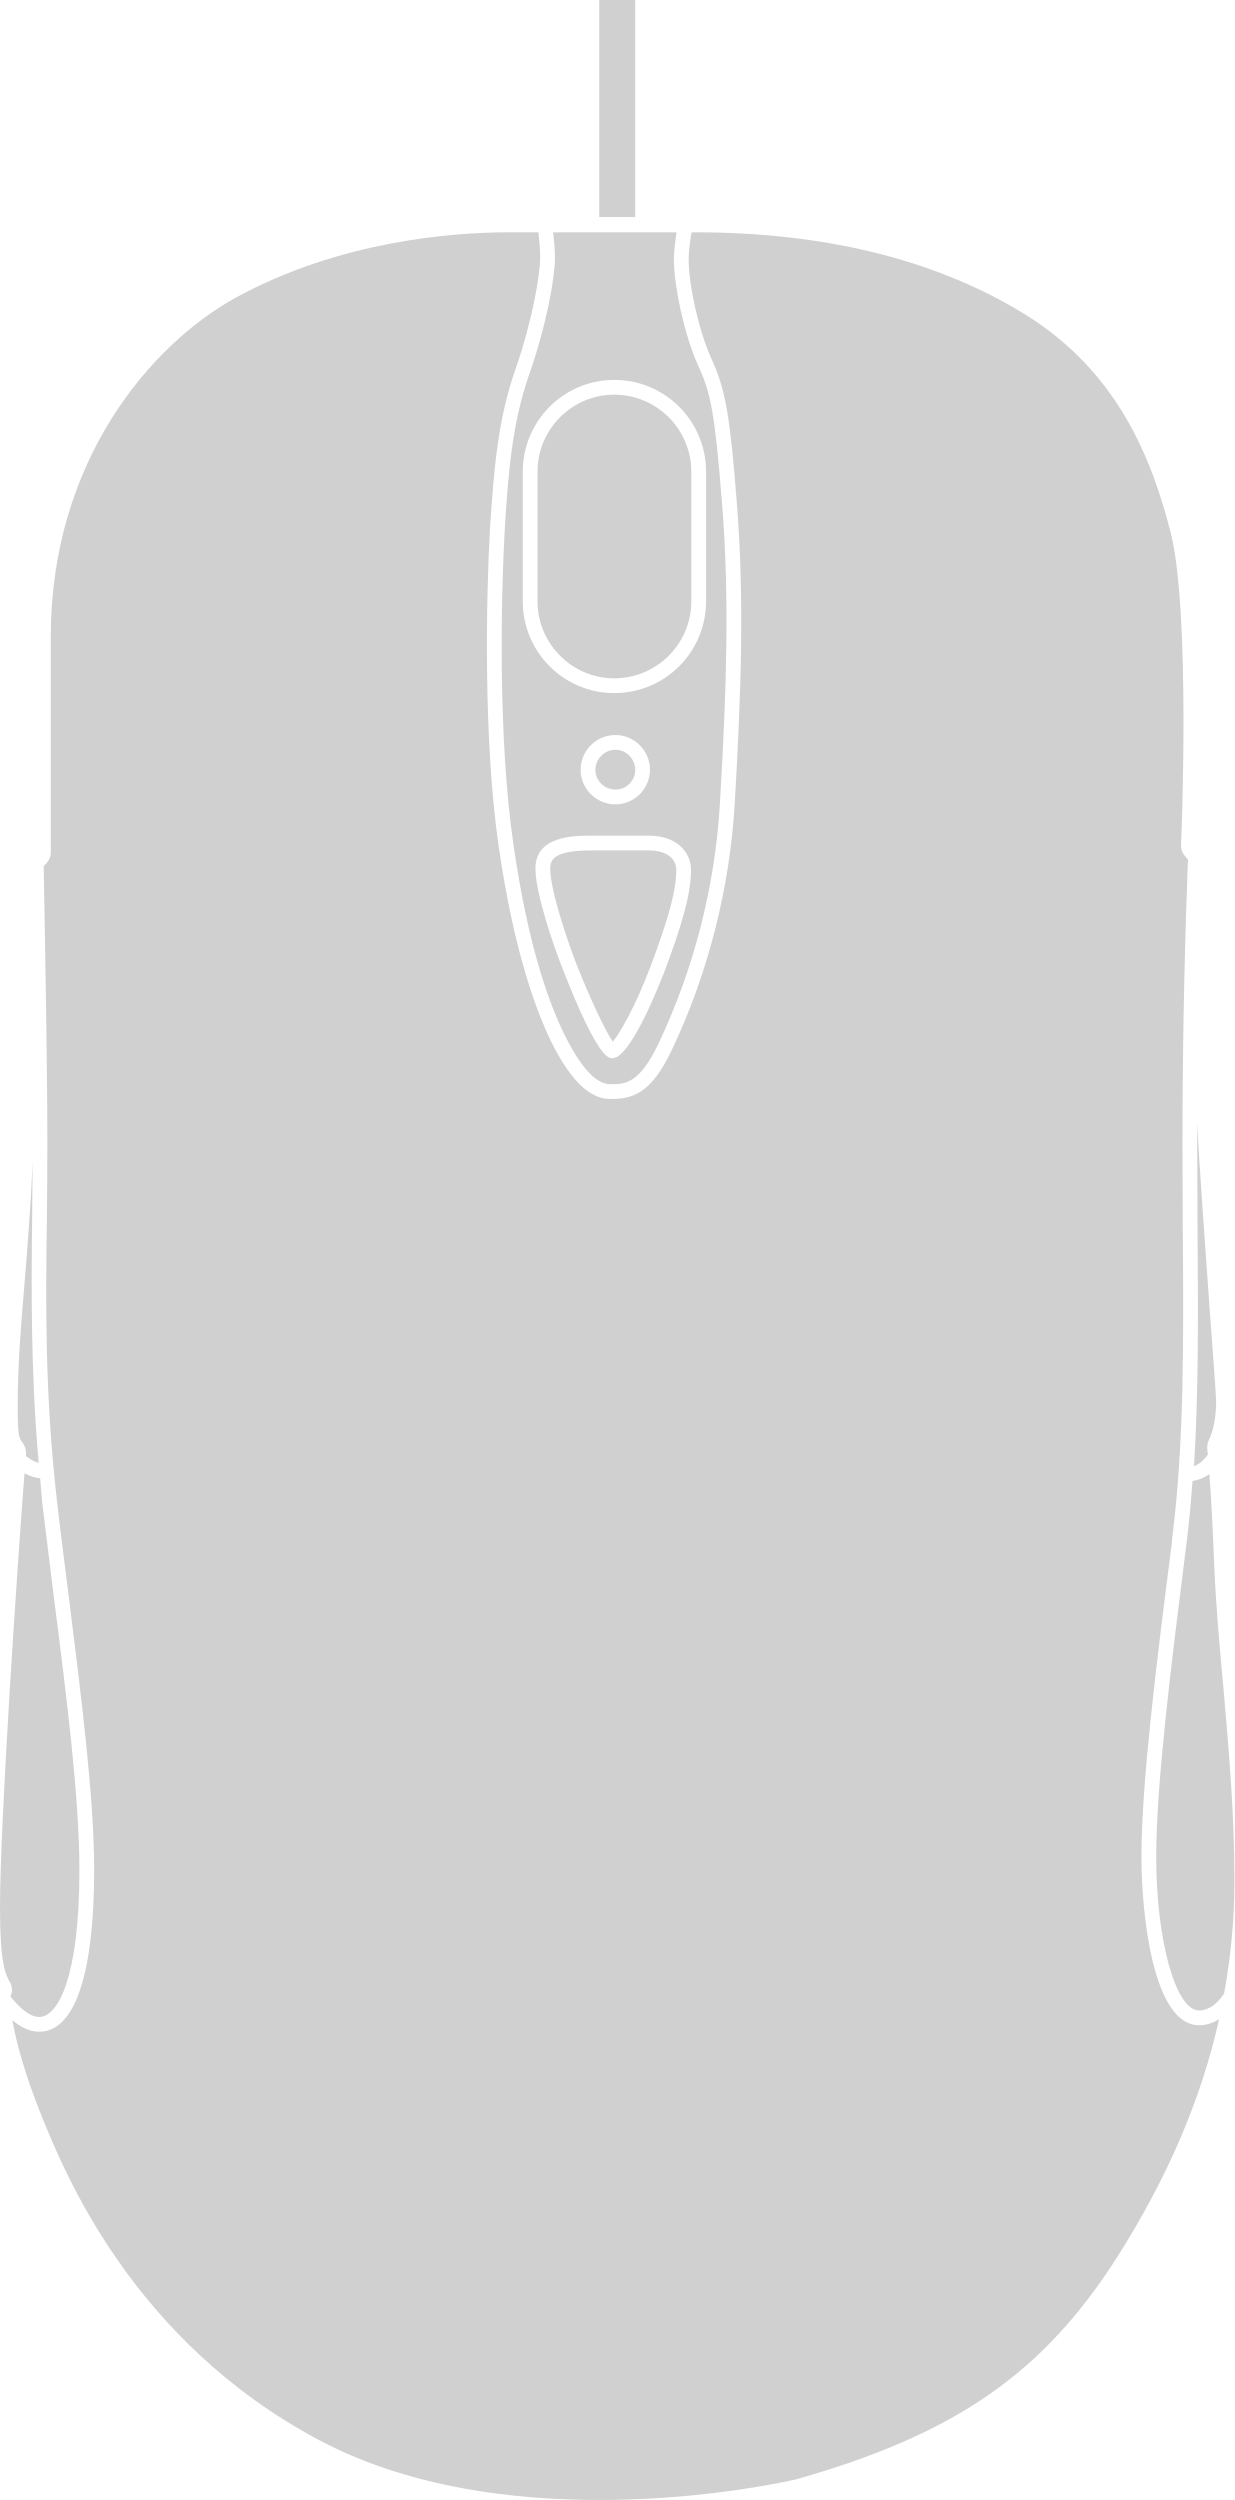
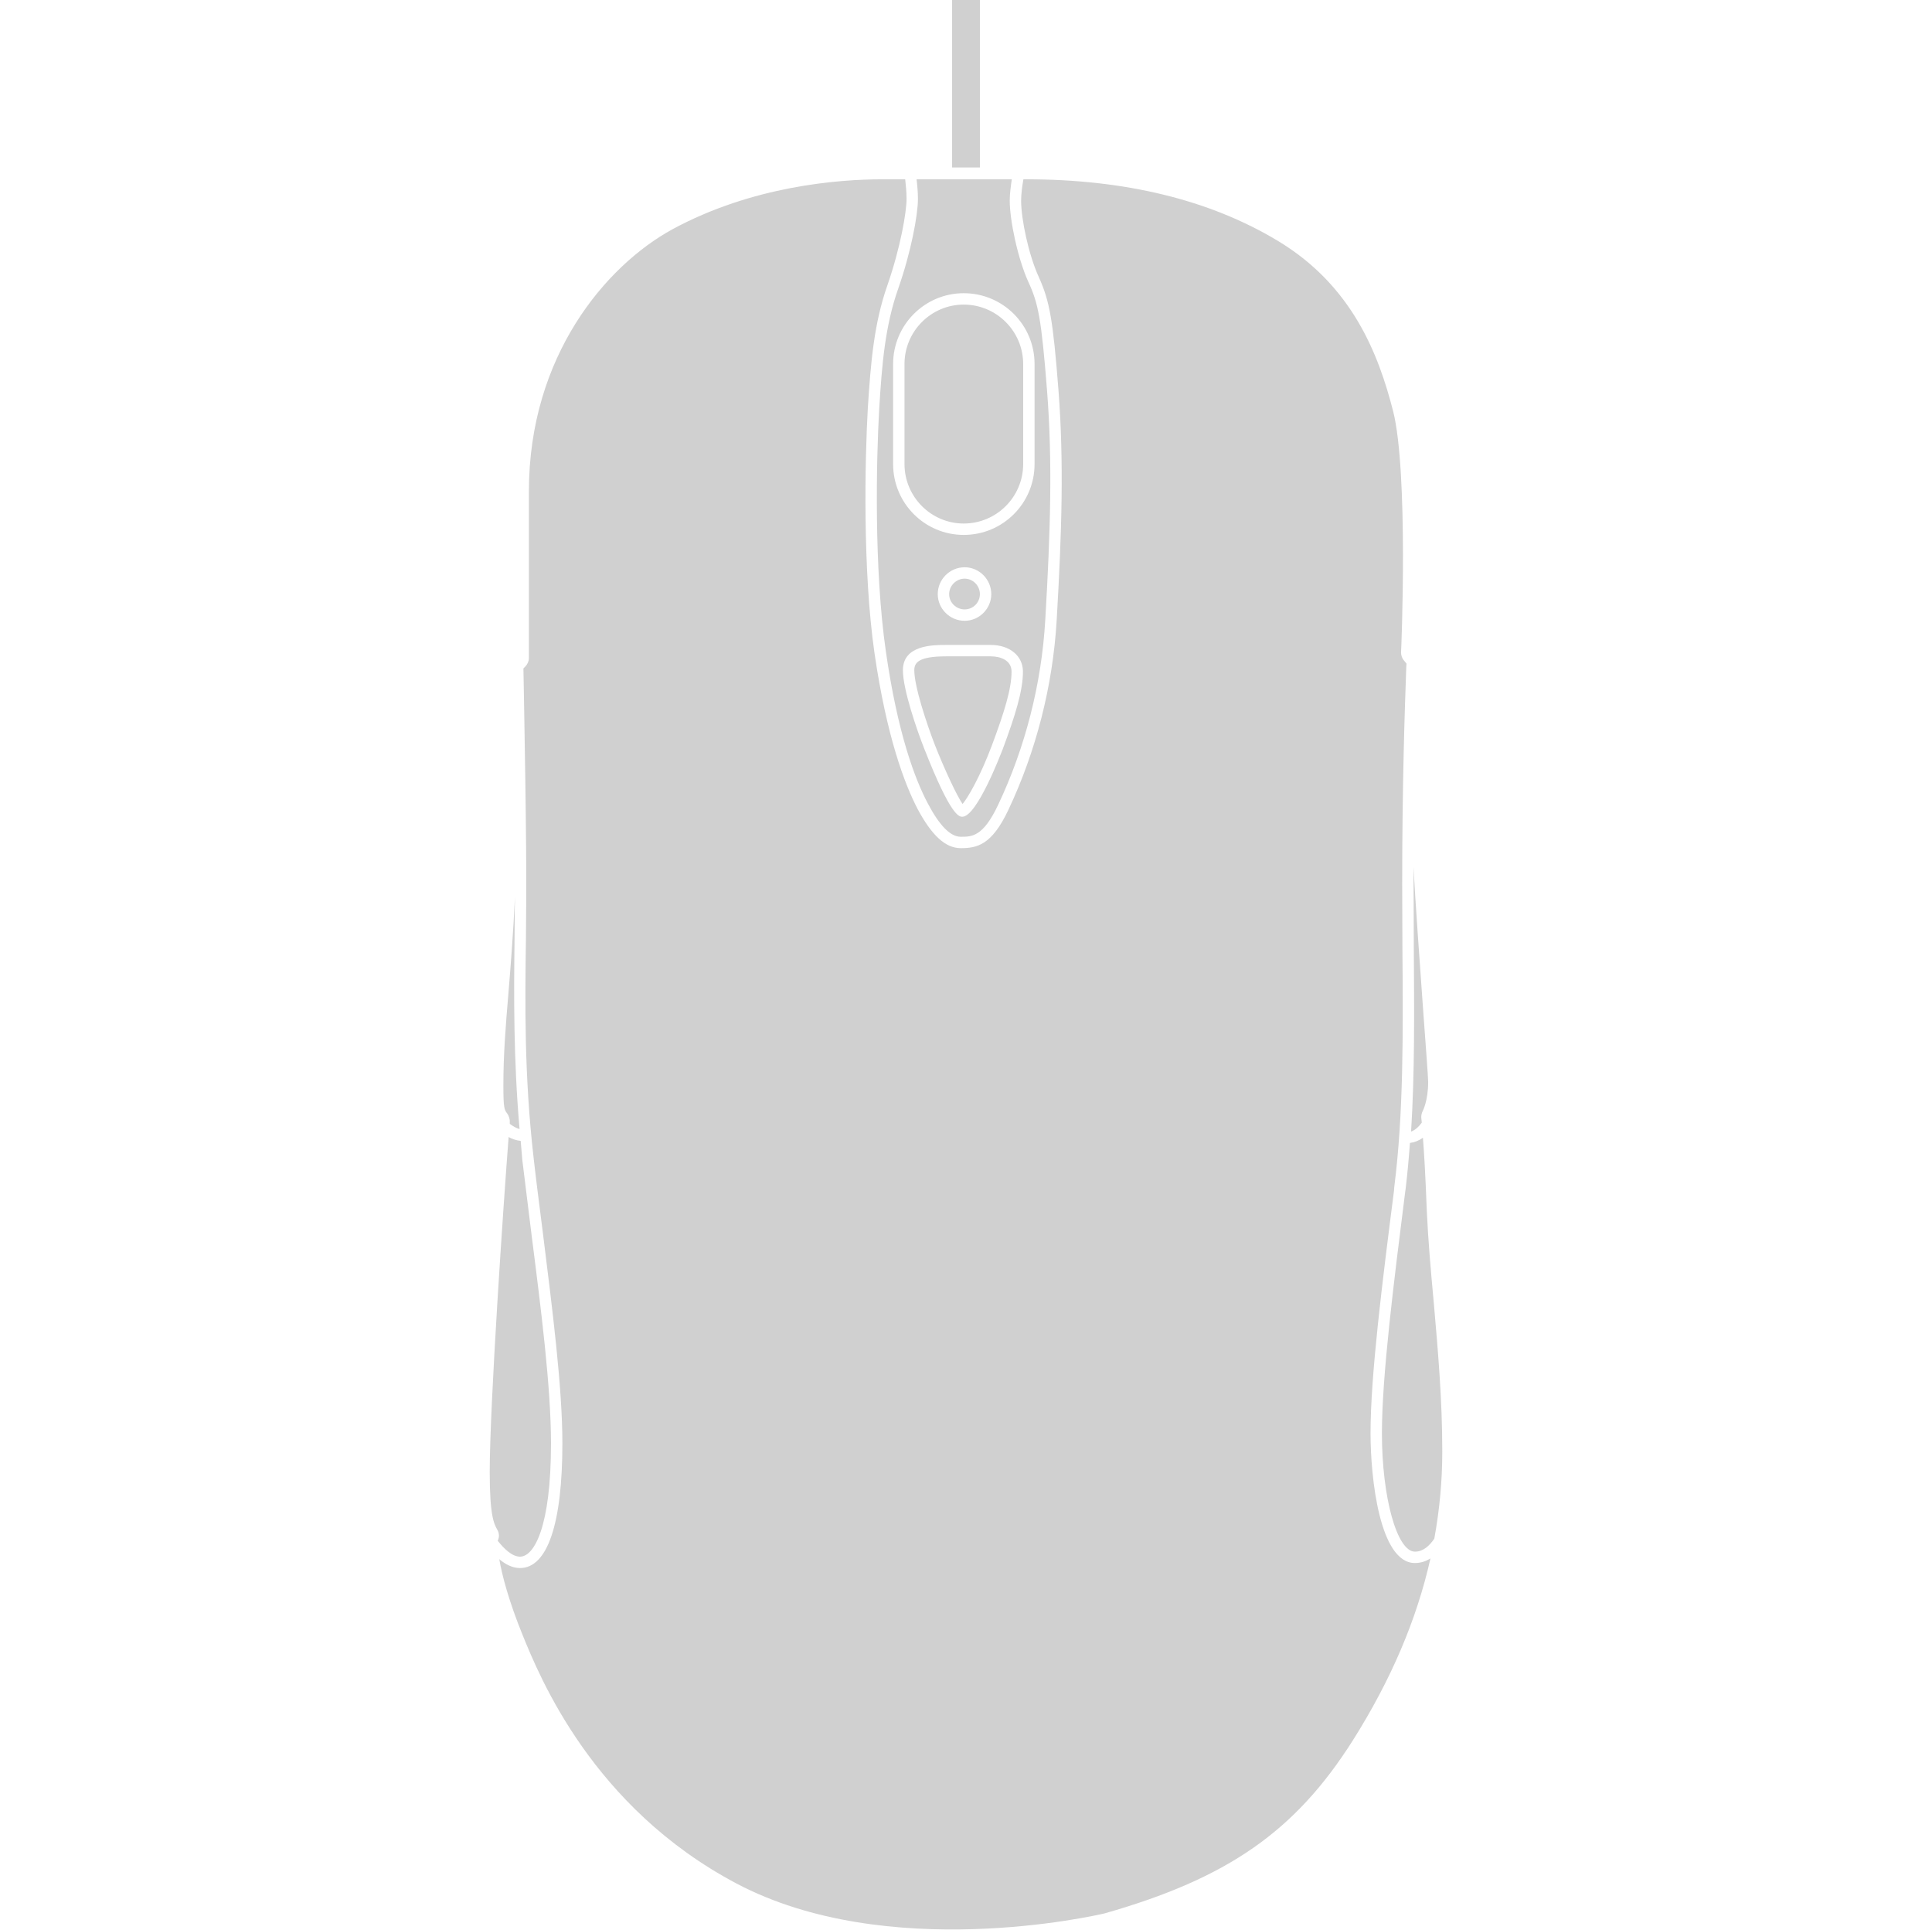
- <svg xmlns="http://www.w3.org/2000/svg" version="1.1" x="0px" y="0px" viewBox="0 0 41.82 84.695" xml:space="preserve" id="svg14" fill="#d0d0d0" width="41.82" height="84.695">
+ <svg xmlns="http://www.w3.org/2000/svg" version="1.1" x="0px" y="0px" viewBox="0 0 84.82 84.695" xml:space="preserve" id="svg14" fill="#d0d0d0" width="84.82" height="84.695">
  <defs id="defs18" />
  <style type="text/css" id="style2">
	.st0{fill:none;stroke:#000000;stroke-linejoin:round;stroke-miterlimit:10;}
	.st1{fill:none;stroke:#000000;stroke-width:0.5;stroke-linejoin:round;stroke-miterlimit:10;}
	.st2{fill:none;stroke:#000000;stroke-width:0.75;stroke-linejoin:round;stroke-miterlimit:10;}
	.st3{fill:none;stroke:#000000;stroke-linecap:round;stroke-linejoin:round;stroke-miterlimit:10;}
	.st4{fill:none;stroke:#000000;stroke-width:0.5;stroke-linecap:round;stroke-linejoin:round;stroke-miterlimit:10;}
	.st5{fill:none;stroke:#000000;stroke-miterlimit:10;}
	.st6{fill:none;stroke:#000000;stroke-width:0.5;stroke-miterlimit:10;}
</style>
-   <g id="g8" transform="translate(-29.09003,-7.652591)">
+   <g id="g8" transform="translate(-7.589999,-7.652591)">
    <g id="g6">
      <path d="m 70.54,64.873 c -0.13,-1.41 -0.25,-2.75 -0.31,-4.08 -0.06,-1.58 -0.12,-2.59 -0.17,-3.2 -0.16,0.12 -0.35,0.2 -0.57,0.23 -0.05,0.68 -0.11,1.36 -0.19,2.02 l -0.02,0.14 c -0.5,3.97 -1.02,8.07 -1.02,10.58 0,2.82 0.66,5.2 1.45,5.2 0.36,0 0.64,-0.26 0.85,-0.57 0.23,-1.26 0.35,-2.53 0.35,-3.82 0,-2.3 -0.19,-4.43 -0.37,-6.5 z m -0.83,11.39 c -1.55,0 -1.95,-3.73 -1.95,-5.7 0,-2.54 0.52,-6.66 1.03,-10.64 l 0.01,-0.15 c 0.41,-3.21 0.39,-6.74 0.36,-10.48 0,-0.93 -0.01,-1.88 -0.01,-2.84 0,-4.34 0.11,-7.59 0.18,-9.54 l 0.01,-0.13 -0.13,-0.16 c -0.07,-0.09 -0.11,-0.21 -0.11,-0.33 0.01,-0.08 0.33,-7.92 -0.35,-10.6 -0.63,-2.45 -1.77,-5.5 -5.08,-7.48 -2.98,-1.79 -6.69,-2.69 -11.02,-2.69 H 52.52 c -0.05,0.28 -0.1,0.64 -0.1,0.94 0,0.79 0.32,2.36 0.78,3.36 0.47,1.04 0.62,1.87 0.86,4.96 0.24,3.12 0.15,6.18 -0.08,10.11 -0.17,2.86 -0.9,5.73 -2.12,8.31 -0.73,1.55 -1.38,1.68 -2.09,1.68 -0.67,0 -1.27,-0.55 -1.9,-1.73 -0.56,-1.08 -1.35,-3.14 -1.89,-6.85 -0.52,-3.63 -0.42,-8.46 -0.29,-10.74 0.13,-2.02 0.27,-3.71 0.86,-5.39 0.58,-1.67 0.84,-3.22 0.84,-3.79 0,-0.3 -0.03,-0.61 -0.06,-0.86 h -0.99 c -1.94,0 -5.72,0.29 -9.24,2.2 -2.9,1.59 -6.29,5.55 -6.29,11.5 v 7.32 c 0,0.13 -0.06,0.26 -0.15,0.36 l -0.09,0.09 c 0.03,1.7 0.15,7.81 0.12,10.51 l -0.01,1.35 c -0.04,2.82 -0.08,6 0.34,9.65 0.12,1.08 0.27,2.19 0.41,3.32 0.41,3.3 0.85,6.71 0.85,9.19 0,3.53 -0.66,5.47 -1.86,5.47 -0.34,0 -0.65,-0.17 -0.91,-0.39 0.12,0.7 0.41,1.82 1.02,3.32 0.76,1.87 3.08,7.57 9.38,10.91 6.63,3.51 15.79,1.41 16.17,1.32 5.41,-1.54 8.37,-3.6 10.9,-7.59 1.68,-2.66 2.81,-5.31 3.41,-7.99 -0.2,0.12 -0.42,0.2 -0.68,0.2 z M 30.93,61.883 c -0.14,-1.13 -0.28,-2.24 -0.41,-3.32 -0.03,-0.29 -0.04,-0.55 -0.07,-0.83 -0.19,-0.02 -0.37,-0.08 -0.53,-0.17 -0.22,2.84 -0.83,11.77 -0.83,14.71 0,1.93 0.19,2.28 0.34,2.54 0.08,0.14 0.09,0.32 0.01,0.47 0.25,0.32 0.62,0.7 0.98,0.7 0.62,0 1.36,-1.3 1.36,-4.97 0,-2.45 -0.43,-5.85 -0.85,-9.13 z m -0.53,-4.67 c -0.27,-3.11 -0.25,-5.89 -0.22,-8.36 l 0.01,-1.36 c 0,-0.15 0.01,-0.33 0.01,-0.5 -0.08,1.69 -0.19,3.06 -0.29,4.27 -0.12,1.43 -0.22,2.66 -0.22,4.02 0,1.02 0.04,1.08 0.17,1.25 0.07,0.1 0.12,0.25 0.11,0.37 v 0.08 c 0.13,0.1 0.28,0.19 0.43,0.23 z M 49.94,33.053 c -0.37,0 -0.68,0.31 -0.68,0.68 0,0.37 0.31,0.67 0.68,0.67 0.37,0 0.67,-0.3 0.67,-0.67 0,-0.37 -0.3,-0.68 -0.67,-0.68 z m 1.15,3.41 h -1.97 c -1.22,0 -1.39,0.29 -1.39,0.61 0,0.71 0.54,2.34 0.9,3.27 0.45,1.14 0.98,2.26 1.22,2.6 0.24,-0.28 0.78,-1.22 1.29,-2.58 C 51.67,38.943 52,37.903 52,37.133 c 0,-0.5 -0.49,-0.67 -0.91,-0.67 z m 0,0 h -1.97 c -1.22,0 -1.39,0.29 -1.39,0.61 0,0.71 0.54,2.34 0.9,3.27 0.45,1.14 0.98,2.26 1.22,2.6 0.24,-0.28 0.78,-1.22 1.29,-2.58 C 51.67,38.943 52,37.903 52,37.133 c 0,-0.5 -0.49,-0.67 -0.91,-0.67 z m -1.15,-3.41 c -0.37,0 -0.68,0.31 -0.68,0.68 0,0.37 0.31,0.67 0.68,0.67 0.37,0 0.67,-0.3 0.67,-0.67 0,-0.37 -0.3,-0.68 -0.67,-0.68 z m 3.62,-8.23 c -0.25,-3.2 -0.39,-3.86 -0.82,-4.79 -0.48,-1.06 -0.82,-2.73 -0.82,-3.57 0,-0.31 0.05,-0.66 0.09,-0.94 H 47.83 c 0.03,0.25 0.06,0.56 0.06,0.86 0,0.7 -0.3,2.33 -0.87,3.95 -0.57,1.63 -0.71,3.28 -0.83,5.26 -0.13,2.26 -0.23,7.05 0.29,10.64 0.52,3.64 1.29,5.64 1.84,6.68 0.52,0.99 1,1.47 1.45,1.47 0.49,0 0.98,0 1.64,-1.4 1.19,-2.51 1.91,-5.32 2.07,-8.12 0.23,-3.91 0.32,-6.95 0.08,-10.04 z m -1.95,15.72 c -0.05,0.12 -1.12,2.96 -1.77,2.96 -0.14,0 -0.5,0 -1.67,-2.98 -0.33,-0.83 -0.94,-2.61 -0.94,-3.45 0,-1.11 1.32,-1.11 1.89,-1.11 h 1.97 c 0.83,0 1.41,0.48 1.41,1.17 0,0.85 -0.34,1.93 -0.89,3.41 z M 48.76,33.733 c 0,-0.65 0.53,-1.18 1.18,-1.18 0.64,0 1.17,0.53 1.17,1.18 0,0.64 -0.53,1.17 -1.17,1.17 -0.65,0 -1.18,-0.53 -1.18,-1.17 z m 4.25,-5.71 c 0,1.72 -1.39,3.11 -3.11,3.11 -1.71,0 -3.1,-1.39 -3.1,-3.11 v -4.39 c 0,-1.72 1.39,-3.11 3.1,-3.11 1.72,0 3.11,1.39 3.11,3.11 z m -3.11,-7 c -1.43,0 -2.6,1.17 -2.6,2.61 v 4.39 c 0,1.44 1.17,2.61 2.6,2.61 1.44,0 2.61,-1.17 2.61,-2.61 v -4.39 c 0,-1.44 -1.17,-2.61 -2.61,-2.61 z m 1.19,15.44 h -1.97 c -1.22,0 -1.39,0.29 -1.39,0.61 0,0.71 0.54,2.34 0.9,3.27 0.45,1.14 0.98,2.26 1.22,2.6 0.24,-0.28 0.78,-1.22 1.29,-2.58 C 51.67,38.943 52,37.903 52,37.133 c 0,-0.5 -0.49,-0.67 -0.91,-0.67 z m -0.48,-2.73 c 0,-0.37 -0.3,-0.68 -0.67,-0.68 -0.37,0 -0.68,0.31 -0.68,0.68 0,0.37 0.31,0.67 0.68,0.67 0.37,0 0.67,-0.3 0.67,-0.67 z m 0.48,2.73 h -1.97 c -1.22,0 -1.39,0.29 -1.39,0.61 0,0.71 0.54,2.34 0.9,3.27 0.45,1.14 0.98,2.26 1.22,2.6 0.24,-0.28 0.78,-1.22 1.29,-2.58 C 51.67,38.943 52,37.903 52,37.133 c 0,-0.5 -0.49,-0.67 -0.91,-0.67 z m 0,0 h -1.97 c -1.22,0 -1.39,0.29 -1.39,0.61 0,0.71 0.54,2.34 0.9,3.27 0.45,1.14 0.98,2.26 1.22,2.6 0.24,-0.28 0.78,-1.22 1.29,-2.58 C 51.67,38.943 52,37.903 52,37.133 c 0,-0.5 -0.49,-0.67 -0.91,-0.67 z M 49.39,7.653 v 7.35 h 1.22 V 7.653 Z M 70.29,55.143 c 0,-0.21 -0.11,-1.64 -0.22,-3.15 -0.15,-2.16 -0.35,-4.78 -0.42,-6.29 v 0.75 c 0,0.96 0.01,1.9 0.01,2.83 0.02,2.81 0.04,5.5 -0.12,8.04 0.17,-0.06 0.32,-0.19 0.47,-0.39 -0.01,-0.13 -0.02,-0.19 -0.02,-0.19 -0.01,-0.11 0.01,-0.22 0.06,-0.32 0,0 0.24,-0.44 0.24,-1.28 z" id="path4" />
    </g>
  </g>
</svg>
